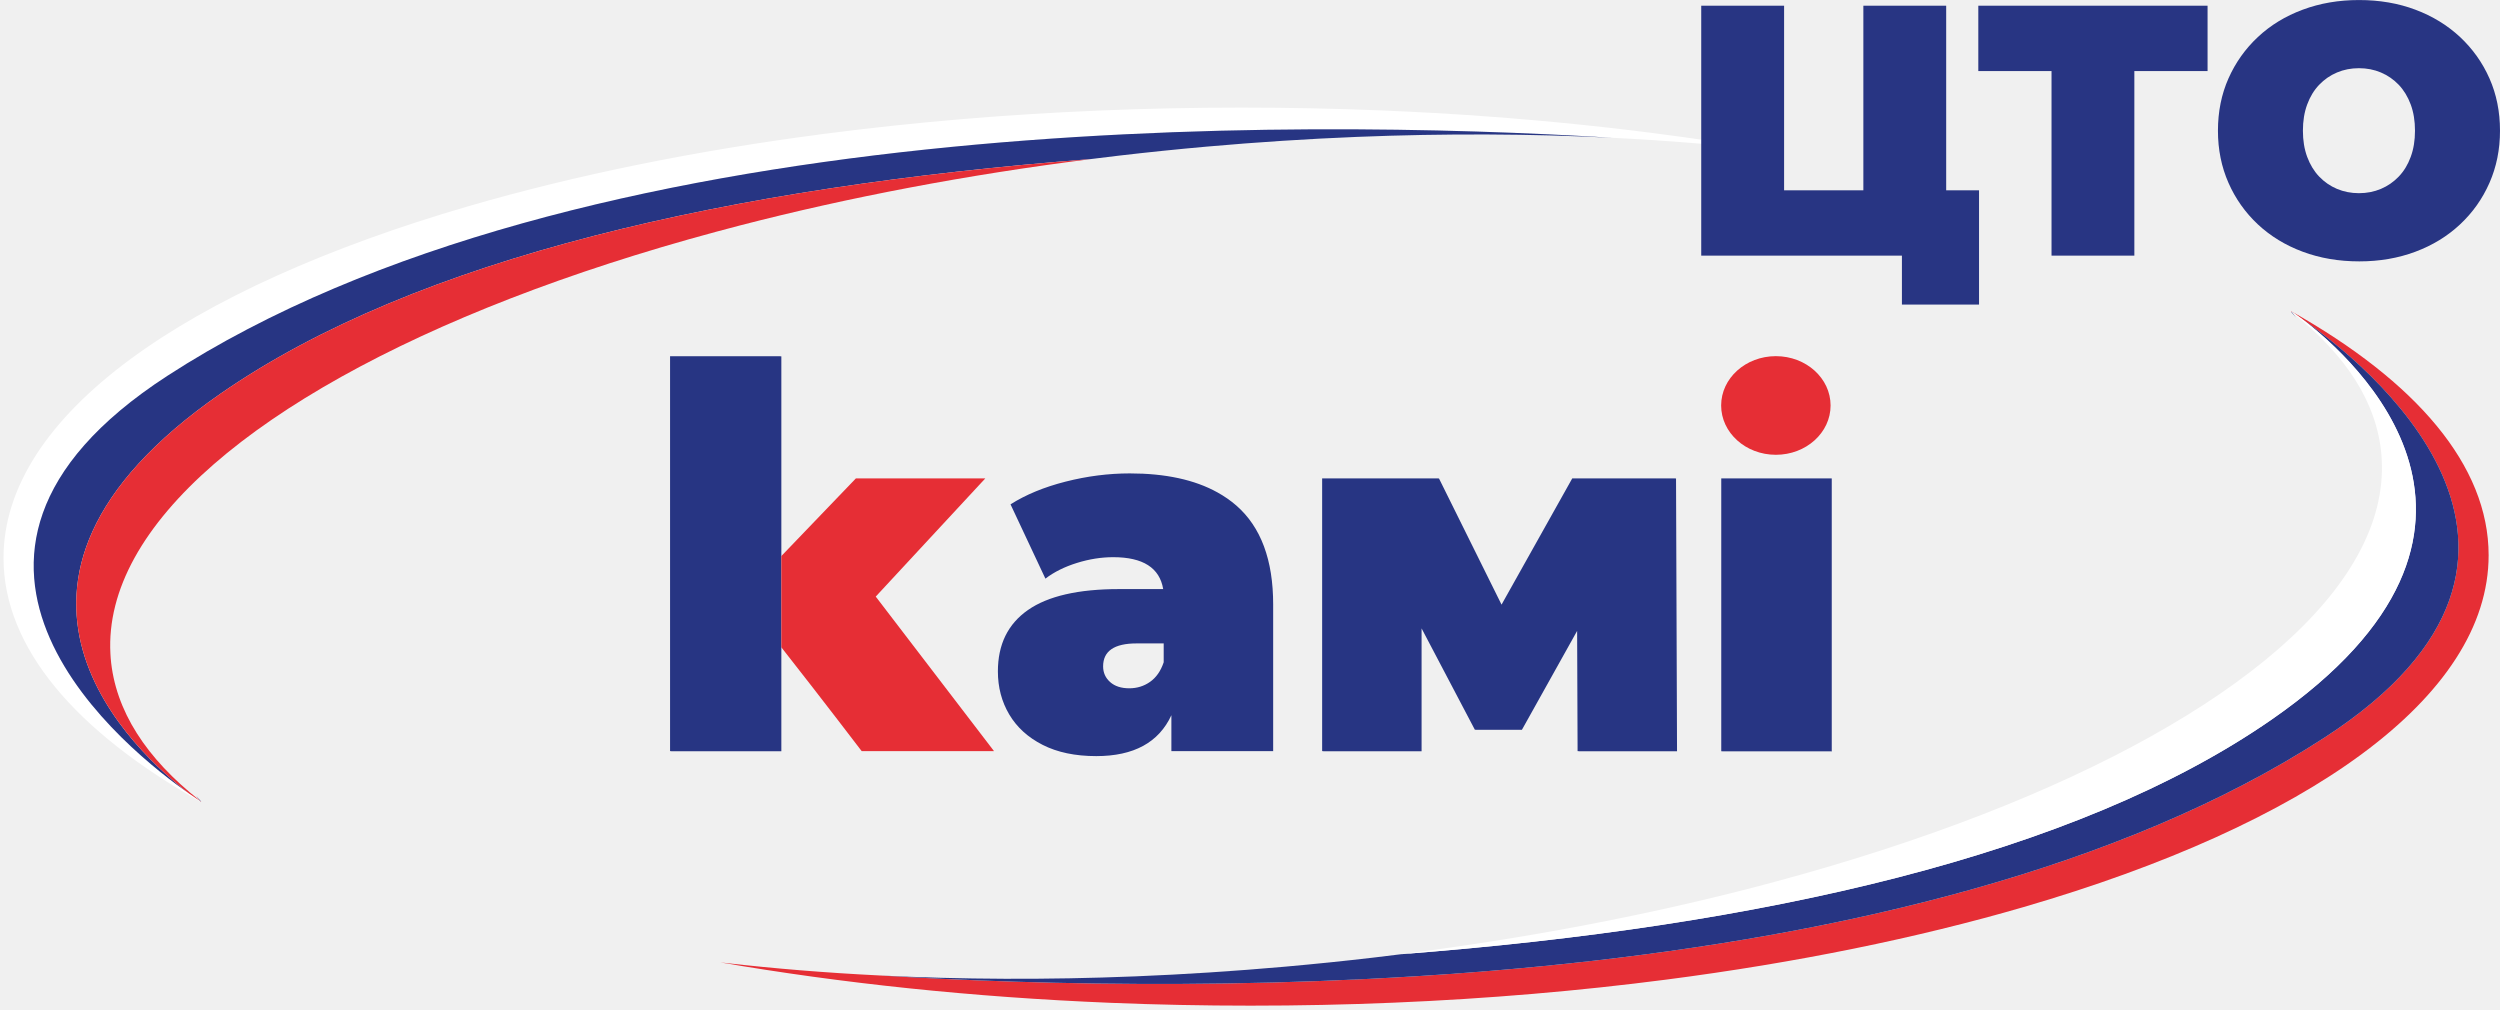
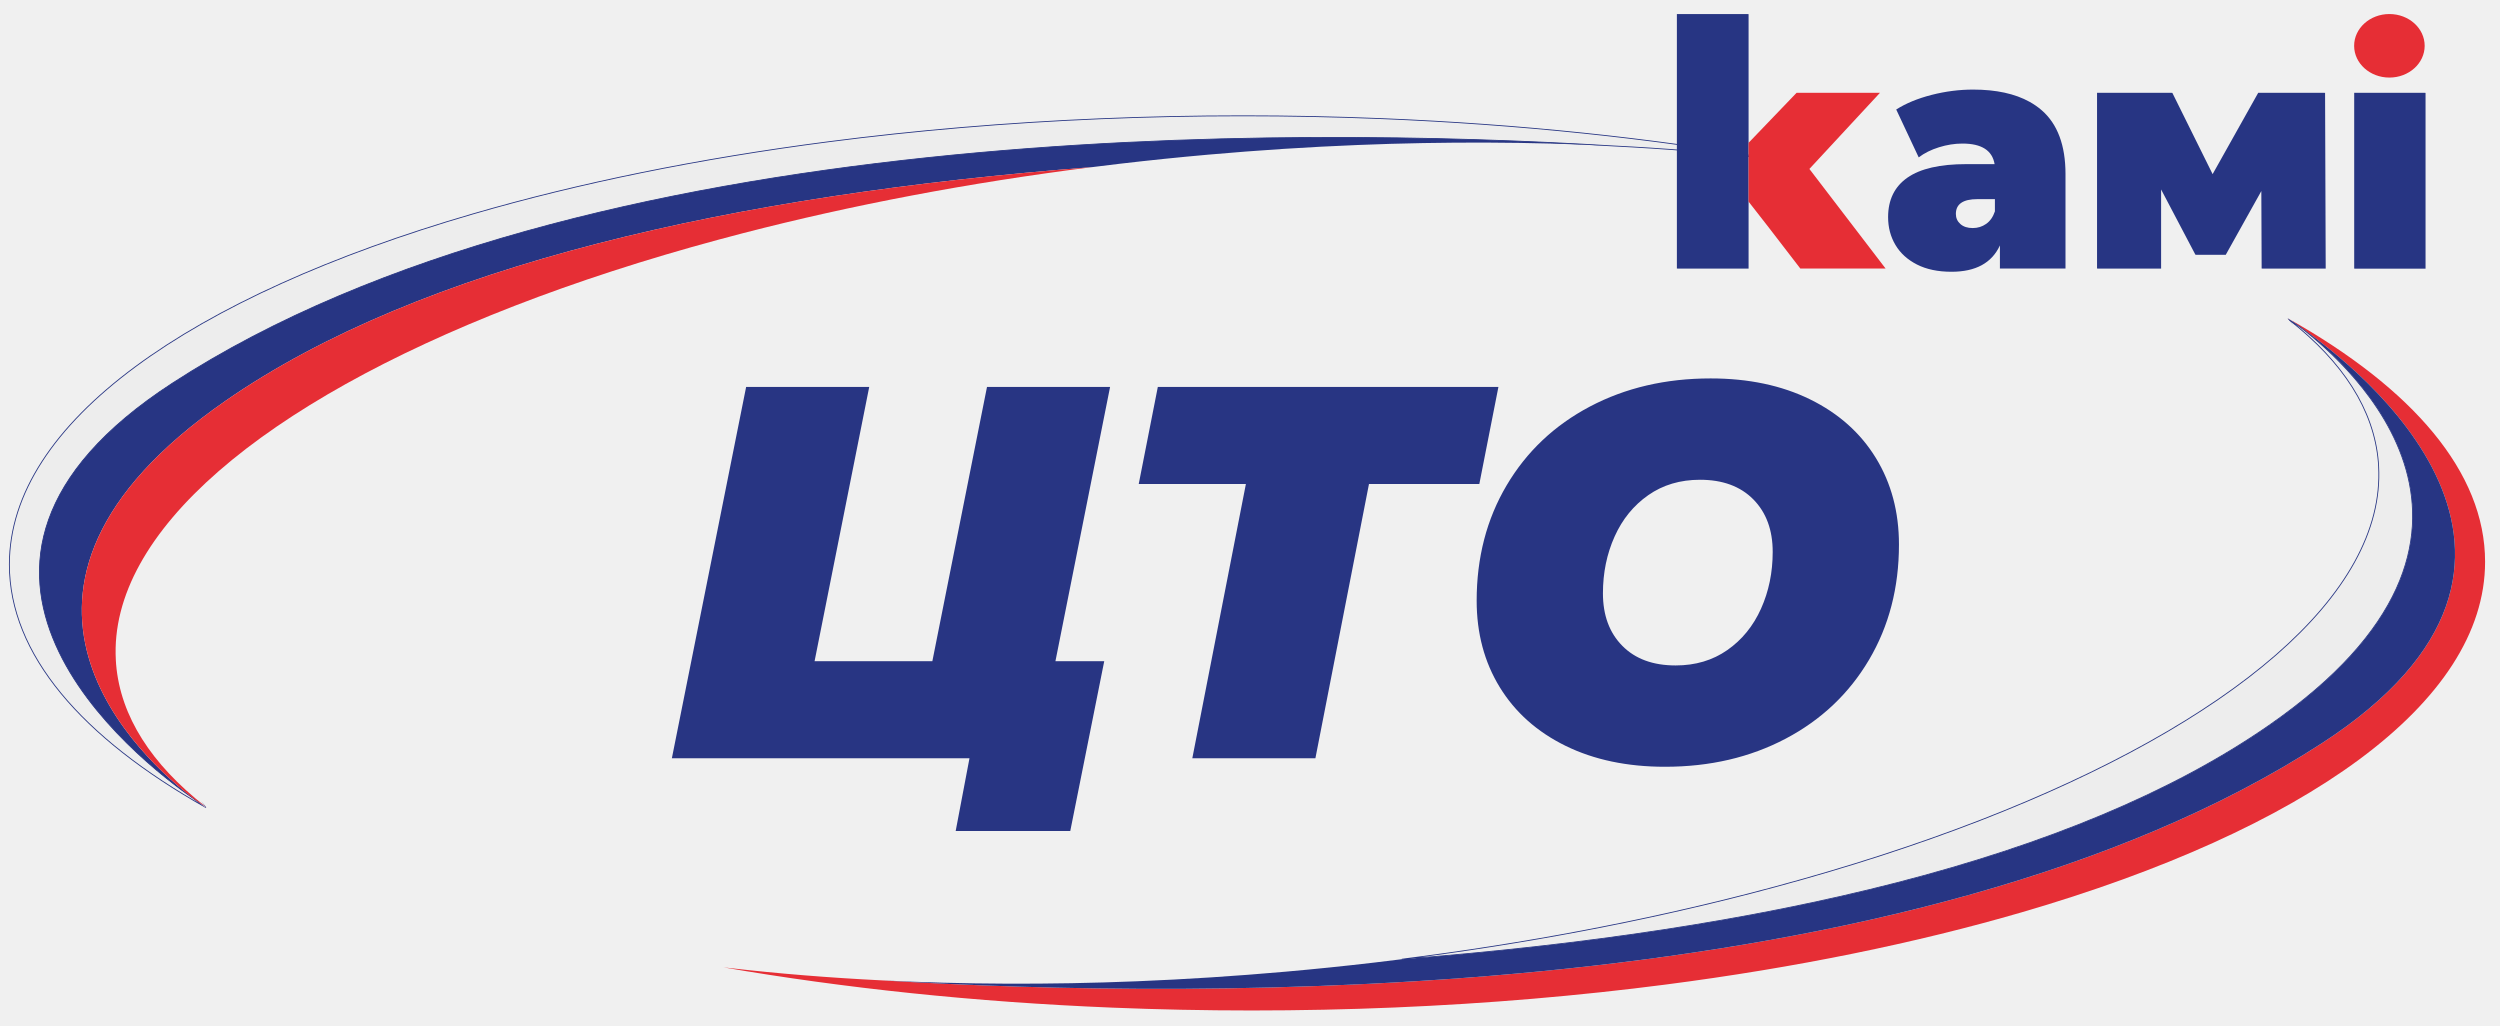
- <svg xmlns="http://www.w3.org/2000/svg" version="1.1" id="Слой_1" x="0px" y="0px" viewBox="0 0 652.88 263.65" style="enable-background:new 0 0 652.88 263.65;" xml:space="preserve">
-   <style type="text/css">
- 	.st0{fill:#273583;}
- 	.st1{fill:#E62E35;}
- 	.st2{fill:none;}
- 	.st3{fill:#FFFFFF;}
- 	.st4{fill:#283583;}
- </style>
+ <svg xmlns="http://www.w3.org/2000/svg" version="1.1" id="Слой_1" x="0" y="0" viewBox="0 0 2904.89 1191.11" xml:space="preserve">
+   <style>.st0{fill:#283583}.st1{fill:none}.st2{fill:#e62e35}.st3{fill:#ededed;stroke:#273583;stroke-miterlimit:10}.st4{fill:#fff}.st5{fill:#273583}</style>
+   <path class="st0" d="M1226.36 768.29h56.71l-39.45 197.26h-133.16l16.03-84.45H780.67l86.31-431.52H1010l-63.5 318.71h136.85l63.5-318.71h143.02l-63.51 318.71zM1718.91 562.39h-128.22l-62.26 318.71h-143.02l62.26-318.71h-124.52l22.19-112.81h395.76l-22.19 112.81zM1819.08 866.61c-33.08-16.23-58.56-38.93-76.44-68.12-17.87-29.17-26.82-62.67-26.82-100.48 0-50.13 11.61-94.83 34.83-134.08 23.21-39.24 55.48-69.76 96.78-91.55 41.3-21.78 88.04-32.67 140.24-32.67 43.97 0 82.5 8.12 115.58 24.35 33.08 16.24 58.56 38.94 76.44 68.12 17.87 29.19 26.82 62.68 26.82 100.48 0 50.14-11.62 94.84-34.83 134.08-23.22 39.25-55.48 69.76-96.78 91.54-41.3 21.79-88.06 32.67-140.24 32.67-43.97.01-82.5-8.11-115.58-24.34zm188.02-111.27c17.05-11.91 30.1-27.94 39.14-48.08 9.03-20.13 13.56-42.12 13.56-65.96 0-25.48-7.51-45.82-22.5-61.03-15.01-15.2-35.66-22.81-61.96-22.81-23.02 0-43.05 5.96-60.1 17.88-17.06 11.92-30.11 27.95-39.14 48.08-9.05 20.14-13.56 42.13-13.56 65.96 0 25.49 7.49 45.83 22.5 61.03 15 15.21 35.65 22.81 61.96 22.81 23.01 0 43.04-5.95 60.1-17.88z" />
+   <path class="st1" d="M1873.81 169.54c95.15 5.81 159.29 12.41 178.2 14.47-57.08-6.56-116.62-11.41-178.2-14.47z" />
+   <path class="st2" d="M239.24 938.33c.13-.15.27-.29.4-.43 0 0-.49-.31-1.4-.88.34.44.66.87 1 1.31z" />
+   <path class="st3" d="M200.54 445.1c475.55-308.61 1305.79-298 1673.27-275.56 61.58 3.07 121.12 7.92 178.2 14.47 3.83.42 5.83.65 5.83.65-139.64-24.11-291.7-40.25-451.73-46.8a3958.37 3958.37 0 00-162.04-3.3c-56.08 0-111.4 1.17-165.8 3.45-109.33 4.58-214.9 13.65-315.32 26.67-151.2 19.6-290.71 48.16-413.64 83.95-328.2 95.54-538.42 242.48-538.42 407.29 0 104.09 83.9 201.04 228.35 282.42 0 0-5.04-3.29-13.21-9.51-67.88-47.2-353.86-270.63-25.49-483.73z" />
+   <path class="st4" d="M226.03 928.82c8.17 6.22 13.21 9.51 13.21 9.51-.34-.44-.66-.88-.99-1.32-2.06-1.31-6.31-4.08-12.22-8.19z" />
+   <path class="st5" d="M237.83 936.47c.6.48 1.2.96 1.81 1.43a851.19 851.19 0 01-5.84-6.78c1.33 1.78 2.68 3.56 4.03 5.35zM262.12 465.68c226.67-157.19 590.01-239.37 1007.45-271.55 10.74-1.35 21.51-2.68 32.33-3.94 33.72-3.95 67.83-7.46 102.29-10.51 58.62-5.19 116.46-8.9 173.26-11.19 102.64-4.15 201.88-3.64 296.35 1.06C1506.33 147.1 676.09 136.49 200.54 445.1c-328.36 213.1-42.38 436.53 25.49 483.72-58.98-44.88-281.88-242.63 36.09-463.14zM2057.84 184.66s-2-.23-5.83-.65c1.94.22 3.9.42 5.83.65z" />
+   <path class="st5" d="M238.25 937.02c.9.58 1.4.88 1.4.88-.61-.47-1.2-.95-1.81-1.43.13.18.27.36.41.55z" />
+   <path class="st2" d="M262.12 465.68c-317.98 220.52-95.07 418.27-36.09 463.14 5.91 4.11 10.17 6.88 12.22 8.2-.14-.18-.27-.37-.41-.55C176.25 888.06 140 832.7 134.91 771.89c-.13-1.62-.22-3.23-.31-4.84-8.39-149.3 172.51-298.88 463.11-411.59 72.69-28.19 152.27-54.05 237.44-77.05 9.43-2.55 18.91-5.07 28.48-7.54 125.1-32.36 261.67-58.53 405.95-76.74-417.45 32.18-780.79 114.36-1007.46 271.55z" />
  <g>
-     <path class="st0" d="M478.43,196.21v-71.25h-0.12c0,23.75,0,47.5,0,71.25H478.43z" />
-     <path class="st0" d="M478.16,124.94h-28.65v71.25h0.27v0.03h28.53c0-23.75,0-47.5,0-71.25h-0.14V124.94z" />
-     <polygon class="st0" points="204.05,196.19 204.05,169.05 204.05,145.2 204.05,93.06 203.79,93.06 203.79,93.03 174.99,93.03    174.99,196.16 175.03,196.16 175.26,196.16 175.26,196.16 175.26,196.19  " />
-     <g>
-       <polygon class="st0" points="437.96,196.19 437.7,124.96 437.44,124.96 437.44,124.93 410.6,124.93 392.13,157.9 375.8,124.96     375.55,124.96 375.54,124.93 345.28,124.93 345.28,196.16 345.55,196.16 345.55,196.19 371.25,196.19 371.25,164.11     385.16,190.57 385.41,190.57 385.42,190.59 397.45,190.59 411.87,164.76 411.99,196.16 412.26,196.16 412.26,196.19   " />
-       <path class="st0" d="M322.88,132.03c-1.49-1.3-3.14-2.44-4.94-3.44c-5.95-3.3-13.58-4.96-22.9-4.96c-5.57,0-11.16,0.72-16.77,2.15    c-5.61,1.43-10.4,3.41-14.37,5.93l9.11,19.4c2.28-1.74,5.02-3.1,8.23-4.1c3.21-1,6.37-1.5,9.49-1.5c7.76,0,12.11,2.78,13.04,8.33    h-11.52c-10.63,0-18.57,1.82-23.8,5.47c-5.23,3.65-7.85,8.98-7.85,16.02c0,4.17,0.99,7.92,2.97,11.26    c1.98,3.34,4.89,5.99,8.73,7.94c3.84,1.95,8.5,2.93,13.99,2.93c9.79,0,16.33-3.56,19.62-10.68v9.38h12.02h14.56v-38.28    C332.5,146.25,329.29,137.63,322.88,132.03z M303.89,172.98c-0.76,2.26-1.94,3.95-3.54,5.08c-1.6,1.13-3.42,1.69-5.44,1.69    c-2.11,0-3.78-0.54-5-1.63c-1.22-1.09-1.83-2.45-1.83-4.1c0-3.99,2.91-5.99,8.73-5.99h7.09V172.98z" />
-     </g>
-     <path class="st1" d="M449.48,105.89c0,7.11,6.4,12.88,14.29,12.88c7.9,0,14.29-5.77,14.29-12.88c0-7.11-6.4-12.88-14.29-12.88   C455.88,93.01,449.48,98.78,449.48,105.89z" />
-     <path class="st1" d="M212.18,179.46c4.33,5.59,8.62,11.15,12.85,16.7h34.56L228.7,155.8l28.61-30.86h-33.8l-19.46,20.27v23.84   C206.76,172.5,209.47,175.97,212.18,179.46z" />
-     <g>
-       <path class="st2" d="M421.2,35.99c21.47,1.31,35.94,2.8,40.2,3.26C448.53,37.78,435.09,36.68,421.2,35.99z" />
-       <path class="st1" d="M52.44,209.43c0.03-0.03,0.06-0.07,0.09-0.1c0,0-0.11-0.07-0.32-0.2C52.29,209.24,52.36,209.33,52.44,209.43z    " />
-       <path class="st3" d="M43.71,98.16C150.99,28.53,338.3,30.93,421.2,35.99c13.89,0.69,27.32,1.79,40.2,3.26    c0.86,0.09,1.31,0.15,1.31,0.15c-31.5-5.44-65.81-9.08-101.91-10.56c-12-0.49-24.2-0.74-36.56-0.74c-12.65,0-25.13,0.26-37.4,0.78    c-24.67,1.03-48.48,3.08-71.14,6.02c-34.11,4.42-65.58,10.87-93.32,18.94C48.35,75.39,0.92,108.54,0.92,145.72    c0,23.48,18.93,45.35,51.52,63.71c0,0-1.14-0.74-2.98-2.15C34.14,196.64-30.37,146.23,43.71,98.16z" />
-       <path class="st3" d="M49.46,207.29c1.84,1.4,2.98,2.15,2.98,2.15c-0.08-0.1-0.15-0.2-0.22-0.3    C51.75,208.84,50.79,208.21,49.46,207.29z" />
-       <path class="st0" d="M52.12,209.01c0.14,0.11,0.27,0.22,0.41,0.32c-0.45-0.51-0.88-1.02-1.32-1.53    C51.51,208.21,51.81,208.61,52.12,209.01z" />
-       <path class="st0" d="M57.6,102.8c51.14-35.46,133.11-54,227.28-61.26c2.42-0.31,4.85-0.6,7.29-0.89    c7.61-0.89,15.3-1.68,23.08-2.37c13.23-1.17,26.27-2.01,39.09-2.53c23.16-0.94,45.55-0.82,66.86,0.24    c-82.91-5.06-270.21-7.46-377.5,62.17c-74.08,48.08-9.56,98.48,5.75,109.13C36.15,197.16-14.14,152.55,57.6,102.8z" />
-       <path class="st0" d="M462.72,39.4c0,0-0.45-0.05-1.31-0.15C461.84,39.31,462.28,39.35,462.72,39.4z" />
-       <path class="st0" d="M52.21,209.14c0.2,0.13,0.32,0.2,0.32,0.2c-0.14-0.11-0.27-0.22-0.41-0.32    C52.15,209.05,52.18,209.09,52.21,209.14z" />
-       <path class="st1" d="M57.6,102.8c-71.74,49.75-21.45,94.36-8.14,104.49c1.33,0.93,2.29,1.55,2.76,1.85    c-0.03-0.04-0.06-0.08-0.09-0.12c-13.89-10.92-22.07-23.41-23.22-37.13c-0.03-0.36-0.05-0.73-0.07-1.09    c-1.89-33.68,38.92-67.43,104.48-92.86c16.4-6.36,34.35-12.19,53.57-17.38c2.13-0.57,4.27-1.14,6.42-1.7    c28.22-7.3,59.03-13.2,91.58-17.31C190.71,48.8,108.74,67.34,57.6,102.8z" />
-     </g>
-     <g>
-       <path class="st2" d="M229.62,254.74c-21.47-1.31-35.94-2.8-40.2-3.26C202.3,252.95,215.73,254.05,229.62,254.74z" />
-       <path class="st1" d="M598.39,81.3c-0.03,0.03-0.06,0.07-0.09,0.1c0,0,0.11,0.07,0.32,0.2C598.54,81.49,598.46,81.4,598.39,81.3z" />
-       <path class="st1" d="M607.12,192.57c-107.29,69.62-294.59,67.23-377.5,62.17c-13.89-0.69-27.32-1.79-40.2-3.26    c-0.86-0.09-1.31-0.15-1.31-0.15c31.5,5.44,65.81,9.08,101.91,10.56c12,0.49,24.2,0.74,36.56,0.74c12.65,0,25.13-0.26,37.4-0.78    c24.67-1.03,48.48-3.08,71.14-6.02c34.11-4.42,65.58-10.87,93.32-18.94c74.04-21.55,121.47-54.7,121.47-91.88    c0-23.48-18.93-45.35-51.52-63.71c0,0,1.14,0.74,2.98,2.15C616.68,94.09,681.2,144.5,607.12,192.57z" />
-       <path class="st3" d="M601.37,83.44c-1.84-1.4-2.98-2.15-2.98-2.15c0.08,0.1,0.15,0.2,0.22,0.3    C599.08,81.89,600.03,82.51,601.37,83.44z" />
-       <path class="st0" d="M598.71,81.72c-0.14-0.11-0.27-0.22-0.41-0.32c0.45,0.51,0.88,1.02,1.32,1.53    C599.32,82.52,599.01,82.12,598.71,81.72z" />
-       <path class="st0" d="M593.23,187.93c-51.14,35.46-133.11,54-227.28,61.26c-2.42,0.31-4.85,0.6-7.29,0.89    c-7.61,0.89-15.3,1.68-23.08,2.37c-13.23,1.17-26.27,2.01-39.09,2.53c-23.16,0.94-45.54,0.82-66.86-0.24    c82.91,5.06,270.21,7.46,377.5-62.17c74.08-48.07,9.56-98.48-5.75-109.13C614.67,93.57,664.96,138.18,593.23,187.93z" />
-       <path class="st0" d="M188.11,251.33c0,0,0.45,0.05,1.31,0.15C188.99,251.42,188.54,251.38,188.11,251.33z" />
-       <path class="st0" d="M598.61,81.59c-0.2-0.13-0.32-0.2-0.32-0.2c0.14,0.11,0.27,0.22,0.41,0.32    C598.67,81.68,598.64,81.63,598.61,81.59z" />
-       <path class="st3" d="M601.37,83.44c-1.33-0.93-2.29-1.55-2.76-1.85c0.03,0.04,0.06,0.08,0.09,0.12    c13.89,10.92,22.07,23.41,23.22,37.13c0.03,0.36,0.05,0.73,0.07,1.09c1.89,33.68-38.92,67.43-104.48,92.86    c-16.4,6.36-34.35,12.19-53.57,17.38c-2.13,0.57-4.27,1.14-6.42,1.7c-28.22,7.3-59.03,13.2-91.58,17.31    c94.18-7.26,176.15-25.8,227.28-61.26C664.96,138.18,614.67,93.57,601.37,83.44z" />
-     </g>
+     <path class="st1" d="M1024.63 1139.15c-95.15-5.81-159.29-12.41-178.2-14.47 57.09 6.55 116.63 11.4 178.2 14.47z" />
+     <path class="st2" d="M2659.2 370.36l-.4.43s.49.3 1.4.88c-.34-.44-.66-.87-1-1.31z" />
+     <path class="st2" d="M2697.91 863.59c-475.55 308.61-1305.79 298-1673.27 275.56-61.58-3.07-121.12-7.92-178.2-14.47-3.83-.42-5.83-.65-5.83-.65 139.64 24.11 291.7 40.25 451.73 46.8 53.19 2.18 107.25 3.3 162.04 3.3 56.08 0 111.4-1.17 165.8-3.45 109.33-4.58 214.9-13.65 315.32-26.67 151.2-19.6 290.71-48.16 413.64-83.95 328.2-95.54 538.42-242.48 538.42-407.28 0-104.09-83.9-201.04-228.35-282.42 0 0 5.04 3.29 13.21 9.51 67.87 47.19 353.85 270.62 25.49 483.72z" />
+     <path class="st4" d="M2672.41 379.87c-8.17-6.22-13.21-9.51-13.21-9.51.34.44.66.88.99 1.32 2.06 1.3 6.31 4.08 12.22 8.19z" />
+     <path class="st5" d="M2660.61 372.22c-.61-.48-1.2-.96-1.81-1.43 1.98 2.27 3.91 4.52 5.84 6.78-1.32-1.78-2.67-3.56-4.03-5.35zM2636.32 843.01c-226.67 157.19-590.01 239.37-1007.45 271.55-10.74 1.35-21.51 2.68-32.33 3.94a3630.23 3630.23 0 01-102.29 10.51c-58.62 5.19-116.46 8.9-173.26 11.19-102.64 4.15-201.88 3.64-296.35-1.06 367.49 22.44 1197.73 33.05 1673.27-275.56 328.36-213.1 42.38-436.53-25.49-483.72 58.97 44.88 281.88 242.64-36.1 463.15zM840.61 1124.03s2 .23 5.83.65c-1.94-.22-3.91-.43-5.83-.65z" />
+     <path class="st5" d="M2660.2 371.67c-.9-.58-1.4-.88-1.4-.88.61.47 1.2.95 1.81 1.43-.14-.18-.27-.36-.41-.55z" />
+     <path class="st3" d="M2672.41 379.87c-5.91-4.11-10.16-6.88-12.22-8.2.14.18.27.37.41.55 61.59 48.41 97.84 103.77 102.93 164.58.13 1.62.22 3.23.31 4.84 8.39 149.3-172.51 298.88-463.11 411.59-72.69 28.19-152.27 54.05-237.44 77.05-9.43 2.55-18.91 5.07-28.48 7.54-125.1 32.36-261.67 58.53-405.95 76.74 417.44-32.18 780.78-114.36 1007.45-271.55 317.99-220.51 95.08-418.27 36.1-463.14z" />
  </g>
  <g>
-     <polygon class="st4" points="516.83,49.7 516.83,79.54 496.69,79.54 496.69,66.76 444.28,66.76 444.28,1.49 465.92,1.49    465.92,49.7 486.62,49.7 486.62,1.49 508.25,1.49 508.25,49.7  " />
-     <polygon class="st4" points="576.51,1.49 576.51,18.56 557.39,18.56 557.39,66.76 535.76,66.76 535.76,18.56 516.64,18.56    516.64,1.49  " />
-     <path class="st4" d="M616.14,68.26c-5.35,0-10.27-0.84-14.78-2.52c-4.51-1.68-8.41-4.06-11.7-7.13c-3.29-3.08-5.86-6.7-7.69-10.86   c-1.83-4.16-2.75-8.7-2.75-13.61c0-4.97,0.92-9.53,2.75-13.66c1.83-4.13,4.4-7.74,7.69-10.82c3.29-3.08,7.2-5.46,11.7-7.13   c4.51-1.68,9.4-2.52,14.69-2.52c5.35,0,10.26,0.84,14.73,2.52c4.48,1.68,8.36,4.06,11.66,7.13c3.29,3.08,5.86,6.68,7.69,10.82   c1.83,4.13,2.75,8.69,2.75,13.66c0,4.91-0.92,9.45-2.75,13.61c-1.83,4.17-4.4,7.79-7.69,10.86c-3.29,3.08-7.18,5.46-11.66,7.13   C626.3,67.42,621.42,68.26,616.14,68.26z M616.04,50.45c2.05,0,3.96-0.37,5.74-1.12c1.77-0.75,3.32-1.82,4.66-3.22   c1.34-1.4,2.38-3.11,3.12-5.13c0.75-2.02,1.12-4.3,1.12-6.85s-0.37-4.83-1.12-6.85c-0.75-2.02-1.79-3.73-3.12-5.13   c-1.34-1.4-2.89-2.47-4.66-3.22c-1.77-0.75-3.68-1.12-5.74-1.12c-2.05,0-3.96,0.37-5.73,1.12c-1.77,0.75-3.33,1.82-4.66,3.22   c-1.34,1.4-2.38,3.11-3.12,5.13c-0.75,2.02-1.12,4.31-1.12,6.85s0.37,4.83,1.12,6.85c0.75,2.02,1.79,3.73,3.12,5.13   c1.34,1.4,2.89,2.47,4.66,3.22C612.08,50.07,613.99,50.45,616.04,50.45z" />
+     <path class="st5" d="M2818.38 312.18V107.93h-.36v204.26h.36zM2817.62 107.85h-82.15V312.1h.76v.07h81.79V107.91h-.41v-.06zM2031.78 312.11V16.44h-.76v-.08h-82.56v295.68h.76v.07zM2702.36 312.11l-.73-204.21h-.76v-.07h-76.93l-52.97 94.51-46.8-94.44h-.73l-.03-.07h-86.74v204.2h.76v.08h73.68v-91.96l39.88 75.84h.72l.04.07h34.48l41.34-74.06.36 90.03h.76v.08zM2372.44 128.17c-4.27-3.73-9.01-7.01-14.17-9.87-17.05-9.46-38.93-14.21-65.67-14.21-15.97 0-32 2.05-48.09 6.16-16.09 4.11-29.82 9.77-41.19 16.99l26.13 55.63c6.53-4.98 14.39-8.9 23.59-11.76 9.19-2.86 18.26-4.29 27.22-4.29 22.26 0 34.72 7.97 37.38 23.89h-33.02c-30.49 0-53.23 5.23-68.23 15.68-15.01 10.45-22.5 25.76-22.5 45.92 0 11.95 2.84 22.72 8.53 32.29 5.68 9.59 14.03 17.18 25.04 22.78 11.01 5.6 24.37 8.4 40.1 8.4 28.06 0 46.82-10.2 56.25-30.61v26.88H2400.02V202.28c0-33.35-9.19-58.05-27.58-74.11zM2318 245.58c-2.18 6.48-5.56 11.33-10.16 14.56-4.6 3.24-9.8 4.85-15.61 4.85-6.05 0-10.83-1.55-14.34-4.67-3.51-3.11-5.26-7.03-5.26-11.76 0-11.45 8.34-17.17 25.04-17.17H2318v14.19z" />
+     <path class="st2" d="M2735.4 53.23c0 20.39 18.35 36.91 40.98 36.91 22.63 0 40.98-16.53 40.98-36.91 0-20.39-18.34-36.92-40.98-36.92-22.63.01-40.98 16.53-40.98 36.92zM2055.07 264.15c12.42 16.01 24.7 31.98 36.84 47.89h99.07l-88.55-115.73 82.01-88.48h-96.89l-55.78 58.11v68.35c7.76 9.9 15.53 19.85 23.3 29.86z" />
  </g>
</svg>
